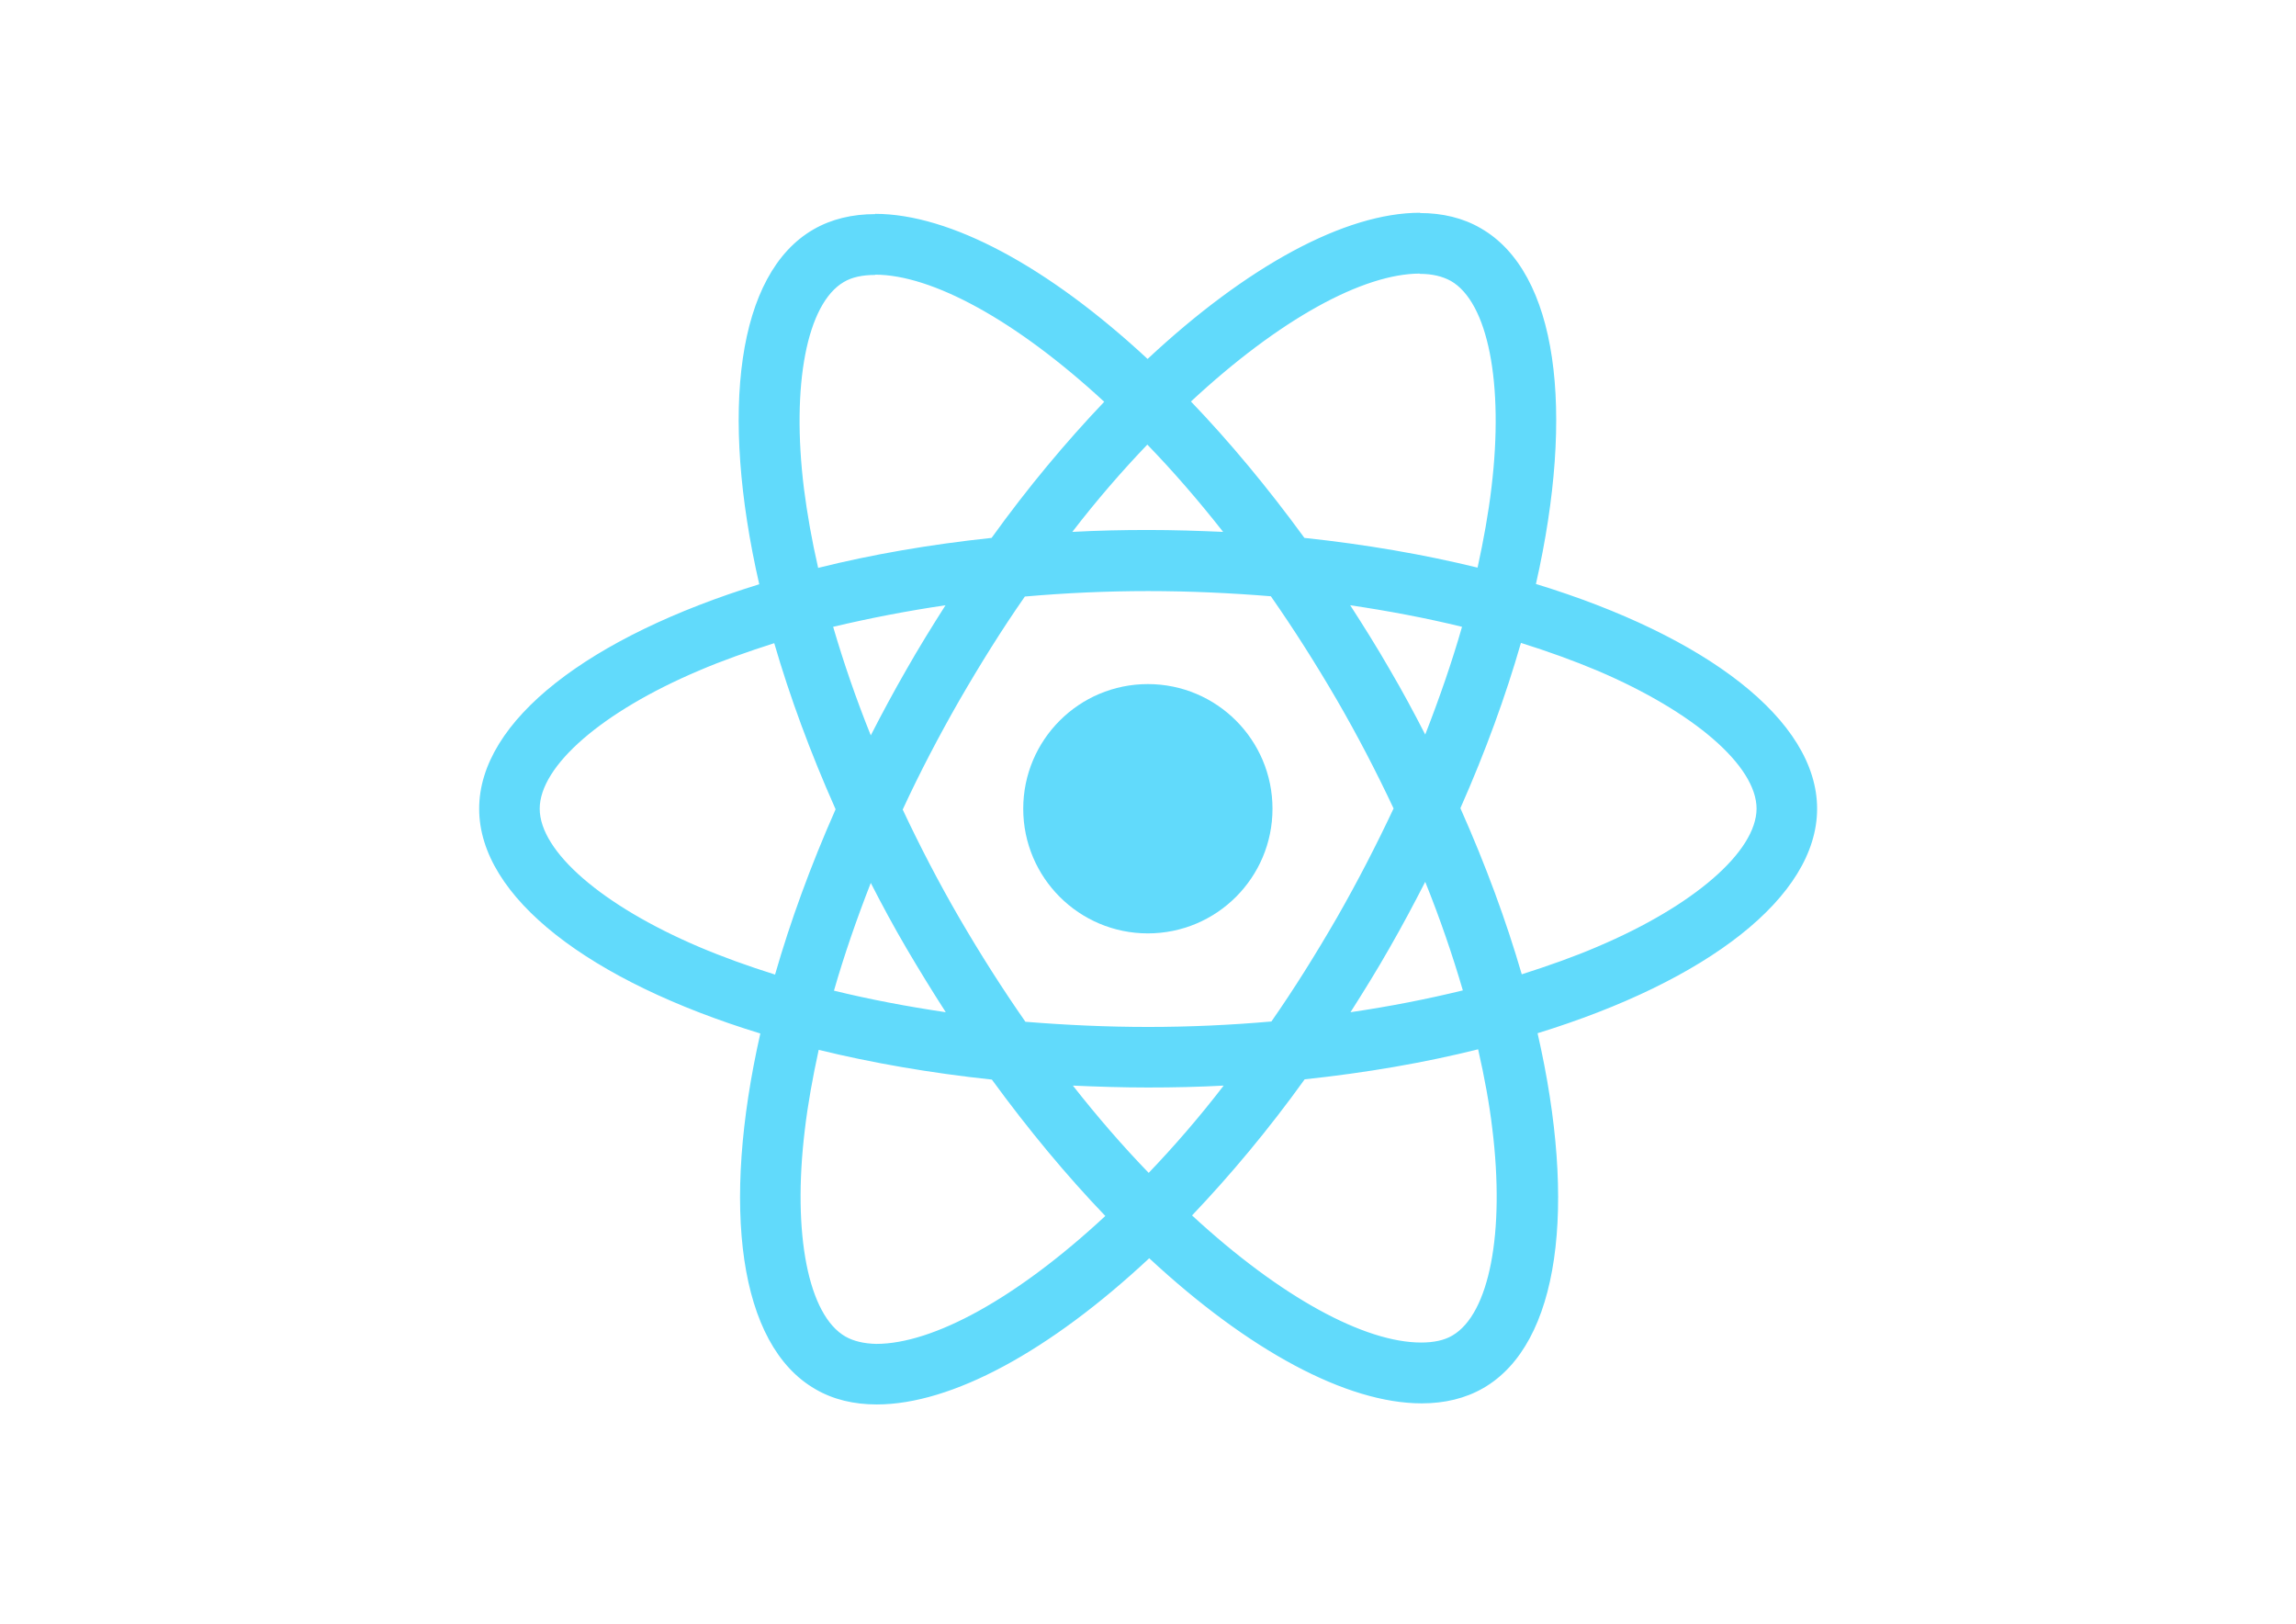
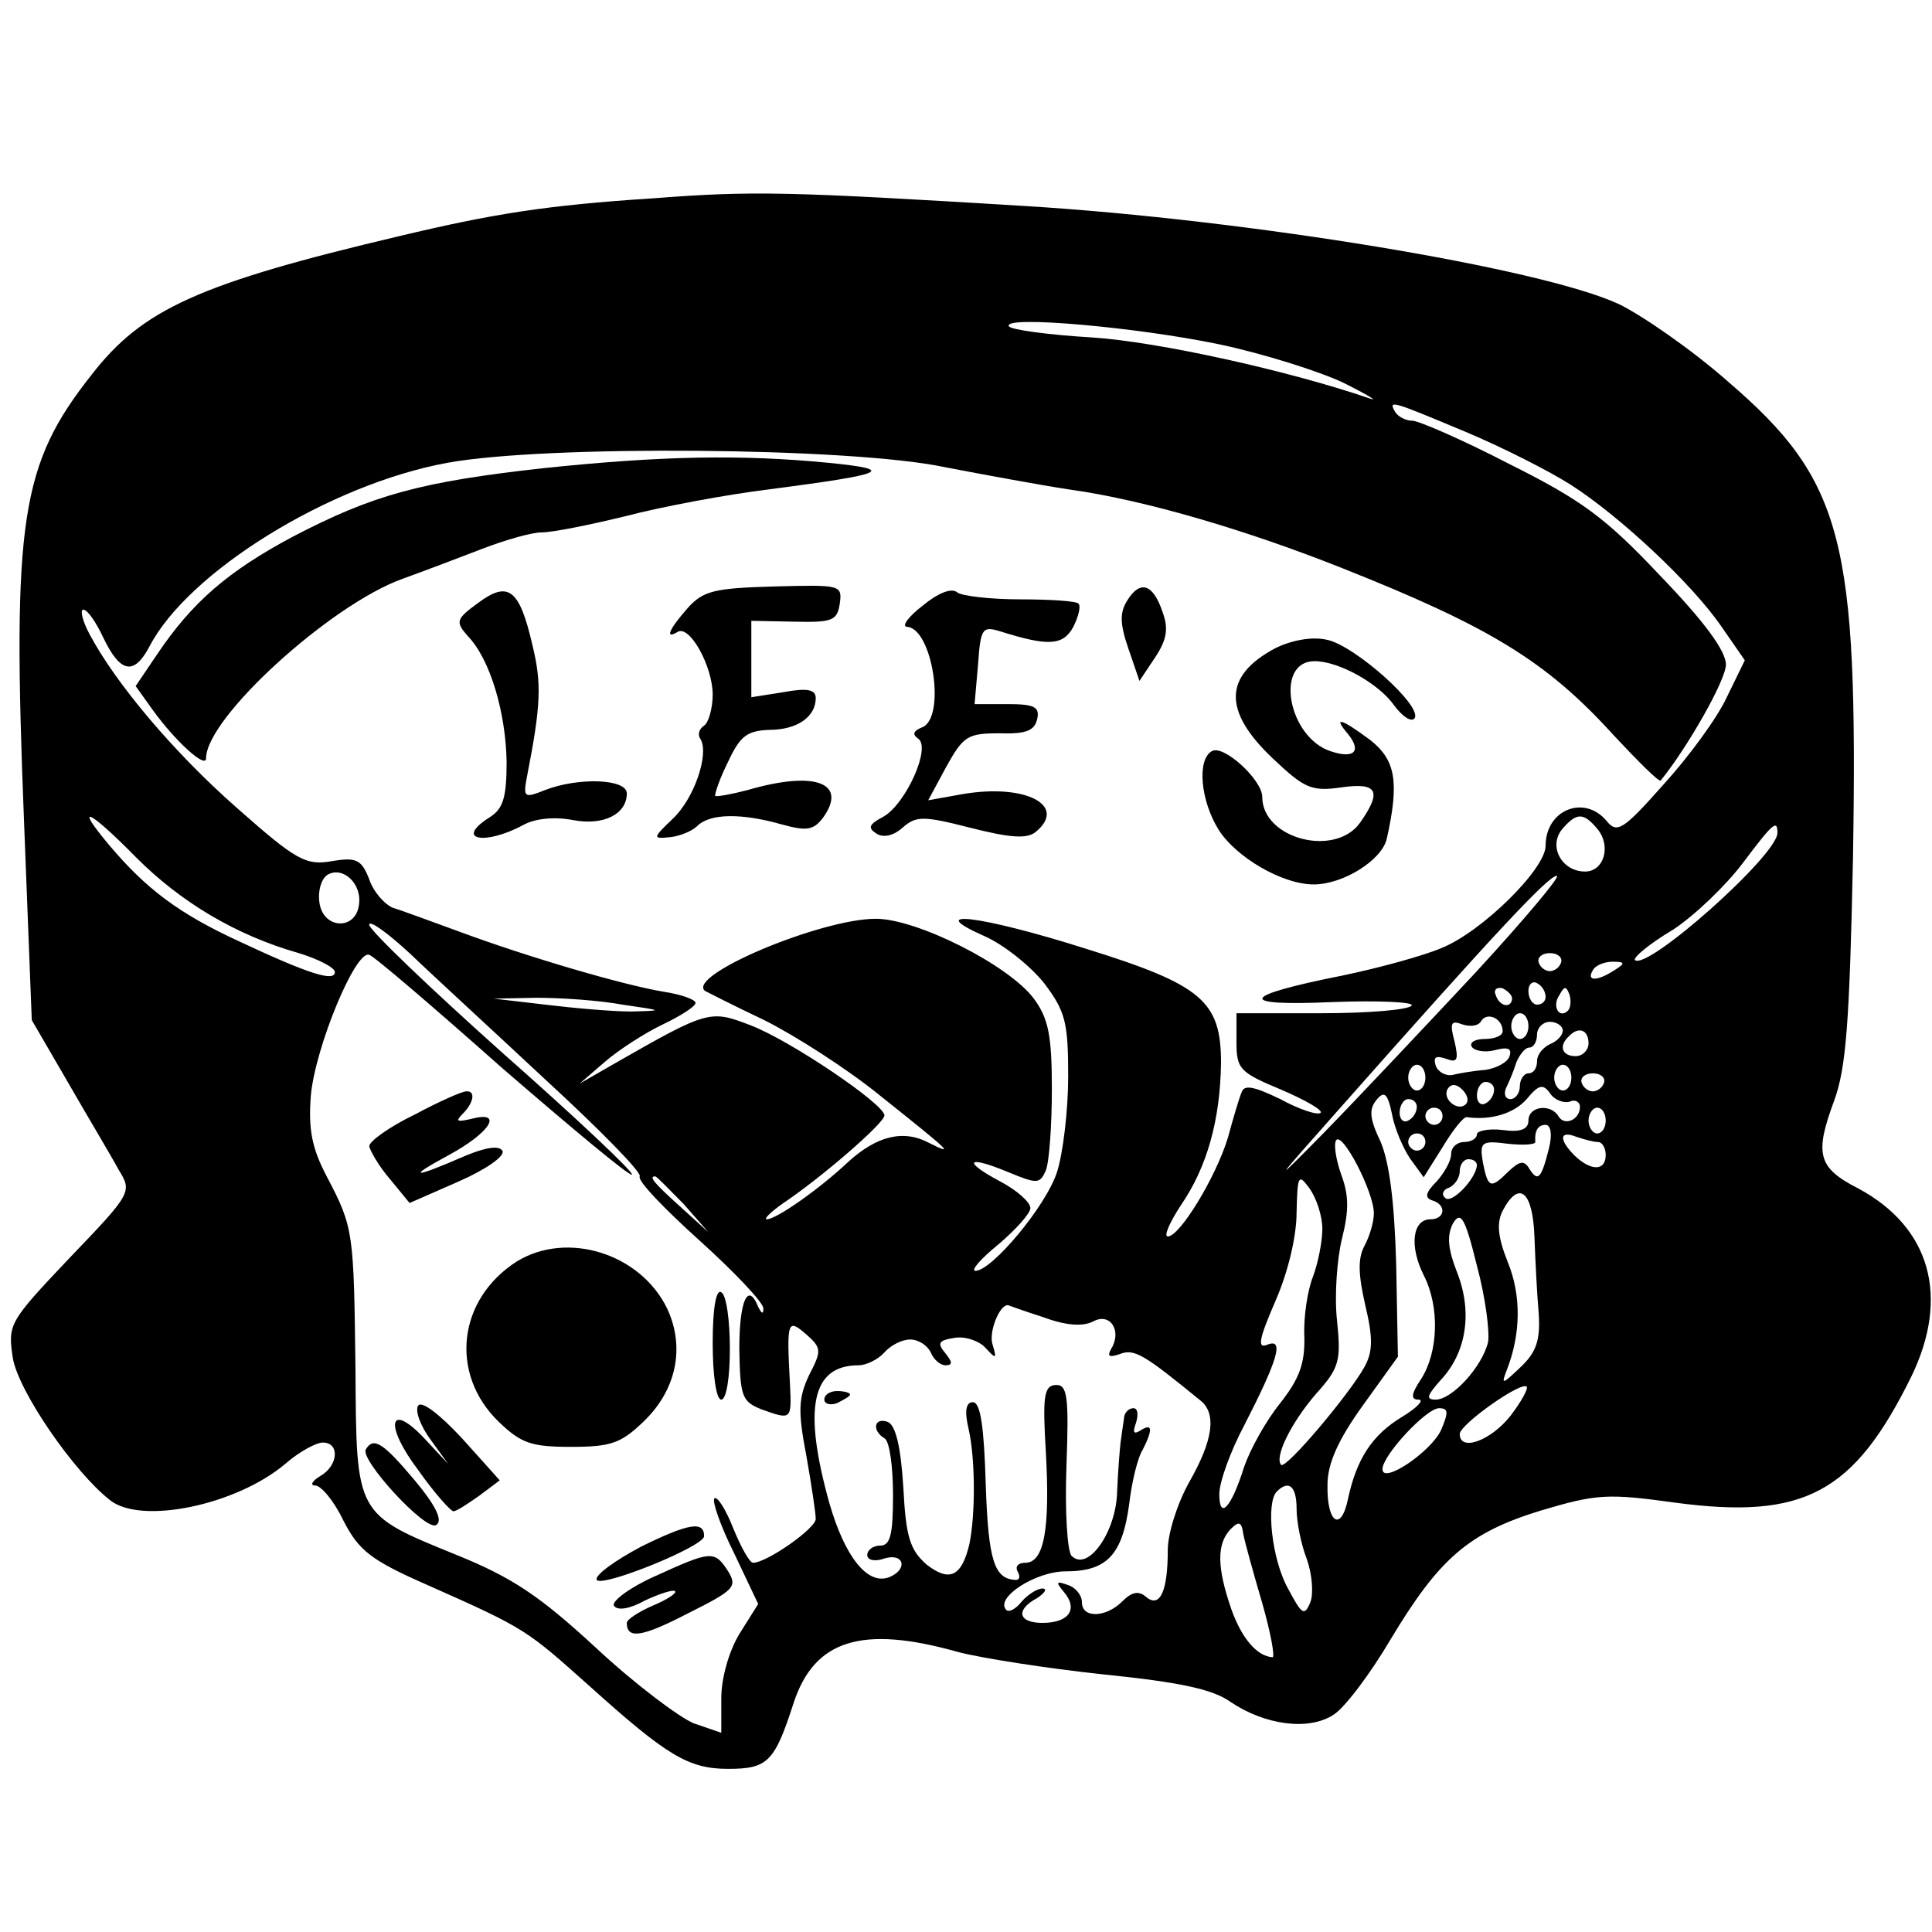
- <svg xmlns="http://www.w3.org/2000/svg" viewBox="0 0 841.9 595.3">
-   <g fill="#61DAFB">
-     <path d="M666.3 296.5c0-32.5-40.7-63.3-103.1-82.4 14.4-63.6 8-114.2-20.2-130.4-6.5-3.8-14.1-5.6-22.4-5.6v22.3c4.6 0 8.3.9 11.4 2.6 13.6 7.8 19.5 37.5 14.9 75.7-1.1 9.4-2.9 19.3-5.1 29.4-19.6-4.8-41-8.5-63.5-10.9-13.5-18.5-27.5-35.3-41.6-50 32.6-30.3 63.2-46.9 84-46.9V78c-27.5 0-63.5 19.6-99.9 53.6-36.4-33.8-72.4-53.2-99.9-53.2v22.3c20.7 0 51.4 16.5 84 46.6-14 14.7-28 31.4-41.3 49.9-22.6 2.4-44 6.1-63.6 11-2.3-10-4-19.7-5.2-29-4.7-38.2 1.1-67.9 14.6-75.8 3-1.8 6.9-2.6 11.5-2.6V78.5c-8.4 0-16 1.8-22.6 5.6-28.1 16.2-34.4 66.7-19.9 130.1-62.2 19.2-102.7 49.9-102.7 82.3 0 32.5 40.7 63.3 103.1 82.4-14.4 63.6-8 114.2 20.2 130.4 6.5 3.8 14.1 5.6 22.5 5.6 27.5 0 63.5-19.6 99.9-53.6 36.4 33.8 72.4 53.2 99.9 53.2 8.4 0 16-1.8 22.6-5.6 28.1-16.2 34.4-66.7 19.9-130.1 62-19.1 102.5-49.9 102.5-82.3zm-130.2-66.7c-3.7 12.9-8.3 26.2-13.5 39.5-4.1-8-8.4-16-13.1-24-4.6-8-9.5-15.8-14.4-23.4 14.2 2.1 27.9 4.7 41 7.9zm-45.8 106.5c-7.8 13.5-15.8 26.3-24.1 38.2-14.9 1.3-30 2-45.2 2-15.1 0-30.2-.7-45-1.9-8.3-11.9-16.4-24.6-24.2-38-7.6-13.1-14.5-26.4-20.8-39.8 6.2-13.4 13.2-26.8 20.7-39.9 7.8-13.5 15.8-26.3 24.1-38.2 14.9-1.3 30-2 45.2-2 15.1 0 30.2.7 45 1.9 8.3 11.9 16.4 24.6 24.2 38 7.6 13.1 14.5 26.4 20.8 39.8-6.3 13.4-13.2 26.8-20.7 39.9zm32.3-13c5.4 13.4 10 26.8 13.8 39.8-13.1 3.2-26.9 5.9-41.2 8 4.9-7.7 9.8-15.6 14.4-23.7 4.6-8 8.9-16.1 13-24.1zM421.2 430c-9.3-9.6-18.6-20.3-27.8-32 9 .4 18.2.7 27.5.7 9.4 0 18.7-.2 27.8-.7-9 11.7-18.3 22.4-27.5 32zm-74.4-58.9c-14.2-2.1-27.9-4.7-41-7.9 3.7-12.9 8.3-26.2 13.5-39.5 4.1 8 8.4 16 13.1 24 4.7 8 9.5 15.8 14.4 23.4zM420.7 163c9.3 9.6 18.6 20.3 27.8 32-9-.4-18.2-.7-27.5-.7-9.4 0-18.7.2-27.8.7 9-11.7 18.3-22.4 27.5-32zm-74 58.9c-4.9 7.7-9.8 15.6-14.4 23.7-4.6 8-8.9 16-13 24-5.4-13.4-10-26.8-13.8-39.8 13.1-3.1 26.9-5.8 41.2-7.9zm-90.5 125.2c-35.4-15.1-58.3-34.9-58.3-50.6 0-15.7 22.9-35.6 58.3-50.6 8.6-3.7 18-7 27.7-10.1 5.7 19.6 13.2 40 22.5 60.9-9.2 20.8-16.6 41.1-22.2 60.6-9.9-3.1-19.3-6.5-28-10.2zM310 490c-13.6-7.8-19.5-37.5-14.9-75.7 1.1-9.4 2.9-19.3 5.1-29.4 19.6 4.8 41 8.5 63.5 10.9 13.5 18.5 27.5 35.3 41.6 50-32.6 30.3-63.2 46.9-84 46.9-4.5-.1-8.3-1-11.3-2.7zm237.2-76.2c4.7 38.2-1.1 67.9-14.6 75.8-3 1.8-6.9 2.6-11.5 2.6-20.7 0-51.4-16.5-84-46.6 14-14.7 28-31.4 41.3-49.9 22.6-2.4 44-6.1 63.6-11 2.3 10.1 4.1 19.8 5.2 29.1zm38.5-66.7c-8.6 3.7-18 7-27.7 10.1-5.7-19.6-13.2-40-22.5-60.9 9.2-20.8 16.6-41.1 22.2-60.6 9.9 3.1 19.3 6.5 28.1 10.2 35.4 15.1 58.3 34.9 58.3 50.6-.1 15.7-23 35.6-58.4 50.6zM320.8 78.4z" />
-     <circle cx="420.9" cy="296.5" r="45.7" />
-     <path d="M520.5 78.1z" />
+ <svg xmlns="http://www.w3.org/2000/svg" version="1.0" width="225pt" height="225pt" viewBox="0 0 225 225" preserveAspectRatio="xMidYMid meet">
+   <g transform="translate(0,225) scale(0.1,-0.1)" fill="#000000" stroke="none">
+     <path d="M760 2019 c-124 -8 -186 -18 -295 -44 -233 -55 -299 -85 -358 -161 -83 -105 -93 -169 -79 -521 l9 -231 43 -74 c23 -40 50 -85 58 -100 16 -26 16 -27 -57 -103 -71 -75 -72 -77 -66 -117 7 -39 71 -132 113 -165 36 -29 147 -6 204 42 16 14 36 25 44 25 20 0 18 -27 -3 -39 -10 -6 -12 -11 -6 -11 7 0 22 -18 33 -41 18 -35 32 -46 98 -75 115 -51 115 -52 189 -118 90 -81 115 -96 161 -96 46 0 54 8 76 76 24 74 79 92 192 60 27 -7 103 -19 169 -26 88 -9 127 -17 148 -32 40 -27 91 -34 120 -15 13 8 43 48 66 87 57 95 91 125 176 151 64 19 77 20 156 9 150 -20 208 11 275 147 45 93 22 174 -62 219 -47 24 -51 40 -28 102 14 38 18 91 22 284 6 370 -11 438 -146 554 -42 37 -100 77 -127 90 -91 42 -431 98 -690 114 -279 17 -318 18 -435 9z m660 -170 c52 -11 118 -32 145 -45 28 -14 41 -22 30 -18 -93 32 -246 66 -323 71 -51 3 -95 9 -97 13 -8 13 149 -1 245 -21z m287 -102 c43 -18 98 -46 123 -62 56 -36 140 -114 175 -165 l27 -39 -21 -43 c-11 -24 -44 -69 -74 -102 -47 -53 -54 -57 -66 -42 -26 31 -71 13 -71 -29 0 -27 -74 -100 -121 -119 -21 -9 -72 -23 -115 -32 -121 -24 -125 -36 -12 -31 54 2 95 0 92 -4 -3 -5 -50 -9 -105 -9 l-99 0 0 -34 c0 -31 4 -35 52 -55 28 -12 49 -24 46 -27 -4 -3 -25 4 -47 16 -31 15 -42 17 -45 8 -3 -7 -10 -31 -16 -53 -14 -46 -56 -115 -70 -115 -5 0 2 16 15 36 31 45 46 100 47 166 0 72 -22 91 -157 133 -123 39 -191 47 -119 15 23 -10 54 -35 70 -55 25 -33 28 -46 28 -109 0 -39 -6 -89 -13 -111 -13 -40 -76 -115 -95 -115 -6 0 6 14 27 31 20 17 37 36 37 42 0 7 -16 21 -35 31 -45 24 -39 31 9 11 34 -14 37 -14 44 2 4 10 7 53 7 95 0 62 -4 82 -21 105 -29 39 -136 93 -184 93 -64 0 -221 -66 -199 -84 2 -1 33 -17 69 -34 36 -18 97 -57 135 -88 84 -67 87 -70 57 -55 -30 16 -61 8 -94 -22 -34 -32 -84 -67 -95 -67 -4 0 4 8 18 18 45 30 119 94 119 103 0 13 -109 87 -156 105 -47 18 -49 18 -159 -45 l-40 -23 29 25 c16 14 47 34 68 44 21 10 38 21 38 25 0 4 -17 10 -37 13 -48 8 -160 41 -238 70 -33 12 -68 25 -78 28 -9 4 -22 18 -27 33 -9 23 -15 26 -44 21 -30 -5 -41 1 -110 62 -74 65 -142 146 -172 203 -8 15 -11 28 -7 28 5 0 15 -15 23 -32 20 -42 36 -45 54 -11 45 87 210 189 347 214 114 21 471 18 579 -5 47 -9 112 -21 145 -26 87 -12 206 -47 319 -92 171 -68 237 -108 315 -194 29 -31 53 -55 55 -53 31 38 76 117 76 135 0 16 -25 50 -77 104 -64 68 -92 88 -176 130 -54 28 -105 50 -112 50 -8 0 -17 5 -20 10 -9 15 -4 13 82 -23z m-1548 -496 c51 -51 115 -90 189 -111 23 -7 42 -17 42 -22 0 -12 -31 -2 -110 35 -72 33 -110 62 -153 113 -42 50 -23 41 32 -15z m1701 34 c17 -20 8 -50 -14 -50 -27 0 -43 29 -27 49 17 20 25 20 41 1z m210 -5 c0 -26 -152 -161 -166 -148 -2 3 17 19 44 35 26 17 62 52 81 77 36 48 41 52 41 36z m-1652 -84 c-4 -30 -42 -28 -46 3 -2 13 2 27 9 32 18 11 41 -10 37 -35z m1301 -78 c-57 -61 -137 -146 -177 -187 -63 -64 -60 -60 19 29 177 200 242 270 252 270 5 0 -37 -50 -94 -112z m-1082 -127 c62 -57 111 -107 108 -111 -3 -5 29 -38 70 -75 41 -37 75 -73 74 -79 0 -7 -2 -6 -6 2 -12 30 -22 7 -22 -49 1 -55 3 -61 25 -70 36 -13 36 -13 34 29 -4 74 -3 77 19 58 18 -16 18 -19 3 -48 -12 -26 -13 -41 -3 -93 6 -34 11 -67 11 -74 0 -11 -57 -51 -73 -51 -4 0 -14 18 -23 40 -9 23 -19 38 -22 35 -3 -3 7 -32 23 -64 l28 -59 -22 -35 c-12 -20 -21 -51 -21 -75 l0 -40 -32 11 c-17 7 -69 46 -114 88 -66 61 -98 82 -162 108 -118 48 -117 46 -118 215 -2 161 -2 166 -33 225 -18 34 -22 56 -19 95 5 56 52 170 68 164 5 -1 75 -61 155 -132 81 -70 148 -126 151 -124 2 3 -66 67 -151 142 -85 76 -155 143 -155 149 0 6 21 -9 48 -34 26 -25 98 -91 159 -148z m1181 138 c-2 -6 -8 -10 -13 -10 -5 0 -11 4 -13 10 -2 6 4 11 13 11 9 0 15 -5 13 -11z m62 -9 c-20 -13 -33 -13 -25 0 3 6 14 10 23 10 15 0 15 -2 2 -10z m-80 -31 c0 -5 -4 -9 -10 -9 -5 0 -10 7 -10 16 0 8 5 12 10 9 6 -3 10 -10 10 -16z m-39 -2 c-1 -12 -15 -9 -19 4 -3 6 1 10 8 8 6 -3 11 -8 11 -12z m65 -14 c-10 -10 -19 5 -10 18 6 11 8 11 12 0 2 -7 1 -15 -2 -18z m-1101 7 c48 -7 48 -7 10 -8 -22 0 -67 4 -100 8 l-60 7 50 1 c28 0 73 -3 100 -8z m1025 -31 c0 -5 -9 -9 -21 -9 -11 0 -18 -4 -15 -9 3 -5 16 -7 27 -4 15 4 20 2 17 -7 -2 -7 -15 -14 -28 -16 -14 -1 -31 -4 -39 -6 -7 -1 -16 3 -19 11 -3 10 0 12 12 8 13 -5 15 -2 10 20 -6 22 -4 25 9 20 9 -3 19 -2 22 4 7 11 25 3 25 -12z m30 6 c0 -8 -4 -15 -10 -15 -5 0 -10 7 -10 15 0 8 5 15 10 15 6 0 10 -7 10 -15z m40 -5 c0 -6 -7 -13 -15 -16 -8 -4 -15 -12 -15 -20 0 -8 -4 -14 -10 -14 -5 0 -10 -7 -10 -15 0 -8 -5 -15 -11 -15 -6 0 -8 6 -5 13 3 6 9 20 12 30 4 9 10 17 15 17 5 0 9 7 9 15 0 8 7 15 15 15 8 0 15 -5 15 -10z m30 -15 c0 -8 -7 -15 -15 -15 -16 0 -20 12 -8 23 11 12 23 8 23 -8z m-190 -40 c0 -8 -4 -15 -10 -15 -5 0 -10 7 -10 15 0 8 5 15 10 15 6 0 10 -7 10 -15z m170 0 c0 -8 -4 -15 -10 -15 -5 0 -10 7 -10 15 0 8 5 15 10 15 6 0 10 -7 10 -15z m38 -6 c-2 -6 -8 -10 -13 -10 -5 0 -11 4 -13 10 -2 6 4 11 13 11 9 0 15 -5 13 -11z m-161 -25 c-9 -9 -28 6 -21 18 4 6 10 6 17 -1 6 -6 8 -13 4 -17z m33 17 c0 -6 -4 -13 -10 -16 -5 -3 -10 1 -10 9 0 9 5 16 10 16 6 0 10 -4 10 -9z m88 -14 c6 3 12 0 12 -6 0 -15 -18 -23 -25 -11 -9 15 -35 12 -35 -5 0 -10 -9 -14 -30 -11 -16 2 -30 -1 -30 -5 0 -5 -7 -9 -15 -9 -8 0 -15 -6 -15 -14 0 -8 -8 -22 -17 -32 -13 -13 -14 -19 -5 -22 17 -5 15 -22 -2 -22 -21 0 -25 -31 -8 -65 19 -37 17 -90 -3 -121 -12 -18 -12 -24 -3 -24 7 0 -1 -9 -19 -20 -35 -21 -53 -49 -63 -95 -8 -40 -25 -29 -24 16 0 25 13 53 41 92 l41 57 -2 107 c-2 74 -8 119 -18 143 -13 27 -14 38 -5 49 9 11 13 8 18 -16 3 -17 13 -40 21 -52 l16 -22 22 35 c12 20 24 35 28 35 28 -4 55 4 70 21 14 17 19 18 27 7 5 -8 16 -12 23 -10z m-178 -6 c0 -6 -4 -13 -10 -16 -5 -3 -10 1 -10 9 0 9 5 16 10 16 6 0 10 -4 10 -9z m30 -11 c0 -5 -4 -10 -10 -10 -5 0 -10 5 -10 10 0 6 5 10 10 10 6 0 10 -4 10 -10z m190 -5 c0 -8 -4 -15 -10 -15 -5 0 -10 7 -10 15 0 8 5 15 10 15 6 0 10 -7 10 -15z m-66 -32 c-9 -36 -13 -40 -23 -24 -6 10 -11 9 -24 -3 -21 -21 -24 -20 -30 10 -4 24 -2 26 29 22 18 -2 32 -1 32 2 -1 13 3 20 12 20 6 0 8 -11 4 -27z m-204 -76 c0 -10 -5 -27 -11 -38 -8 -15 -7 -34 1 -69 9 -38 9 -54 -1 -72 -17 -31 -91 -119 -97 -114 -8 9 11 48 40 82 28 31 30 39 25 87 -3 28 0 71 6 95 8 32 8 50 -1 74 -6 17 -9 35 -6 40 7 11 44 -60 44 -85z m60 83 c0 -5 -4 -10 -10 -10 -5 0 -10 5 -10 10 0 6 5 10 10 10 6 0 10 -4 10 -10z m201 0 c5 0 9 -7 9 -15 0 -19 -17 -19 -36 -1 -19 19 -18 30 2 22 9 -3 20 -6 25 -6z m-141 -27 c-1 -16 -30 -46 -37 -38 -5 4 -2 10 5 12 6 3 12 11 12 19 0 8 5 14 10 14 6 0 10 -3 10 -7z m-924 -45 l29 -33 -32 29 c-31 28 -38 36 -30 36 2 0 16 -15 33 -32z m744 -29 c0 -15 -5 -40 -11 -56 -6 -15 -11 -46 -10 -69 1 -32 -6 -50 -28 -78 -17 -21 -35 -54 -42 -74 -15 -48 -29 -63 -29 -32 0 14 13 50 29 80 39 76 47 102 27 94 -12 -5 -10 6 9 50 15 34 25 76 25 104 1 43 2 46 15 28 8 -11 15 -32 15 -47z m247 -9 c1 -27 3 -68 5 -90 2 -31 -3 -45 -21 -62 -22 -21 -23 -21 -16 -3 16 41 17 86 1 125 -12 30 -13 46 -6 60 19 36 35 23 37 -30z m-54 -123 c-7 -29 -42 -67 -61 -67 -12 0 -10 5 6 23 30 32 37 79 19 125 -11 28 -12 43 -5 57 9 15 14 8 28 -49 10 -37 15 -77 13 -89z m-518 29 c27 -10 46 -11 58 -5 20 11 34 -11 21 -32 -5 -9 -2 -10 10 -6 17 7 29 -1 94 -54 19 -15 15 -46 -13 -95 -14 -25 -25 -60 -25 -79 0 -48 -9 -68 -25 -55 -9 8 -17 6 -28 -5 -19 -19 -47 -20 -47 -1 0 8 -7 17 -16 20 -14 5 -15 4 -5 -8 17 -20 6 -36 -25 -36 -28 0 -32 15 -6 29 9 6 12 11 6 11 -6 0 -17 -7 -24 -15 -7 -9 -15 -13 -18 -10 -14 14 34 45 69 45 48 0 66 19 74 78 3 26 10 55 16 64 12 24 11 31 -3 22 -8 -5 -9 -2 -5 9 3 10 2 17 -3 17 -6 0 -11 -6 -11 -12 -1 -7 -3 -20 -4 -28 -1 -8 -3 -34 -4 -57 -1 -47 -34 -94 -53 -75 -5 5 -8 52 -6 105 3 82 1 95 -13 94 -13 -1 -15 -13 -11 -78 5 -90 -2 -129 -24 -129 -8 0 -12 -4 -9 -10 3 -5 3 -10 -2 -10 -25 1 -32 22 -35 111 -2 67 -6 96 -15 96 -8 0 -10 -10 -5 -31 8 -35 8 -100 1 -134 -9 -38 -23 -45 -50 -24 -19 17 -24 31 -27 90 -3 48 -9 72 -18 76 -16 6 -19 -10 -4 -19 6 -3 10 -33 10 -66 0 -46 -3 -59 -15 -59 -8 0 -15 -5 -15 -11 0 -6 9 -8 20 -4 23 7 28 -13 5 -22 -25 -9 -51 24 -69 86 -31 111 -21 161 34 161 9 0 23 7 30 15 7 8 20 15 30 15 10 0 20 -7 24 -15 3 -8 11 -15 17 -15 9 0 8 4 0 14 -10 12 -8 15 11 18 13 2 29 -4 36 -12 12 -13 13 -13 8 4 -5 14 8 47 18 46 0 0 19 -7 41 -14z m544 -115 c-23 -29 -59 -42 -59 -21 0 11 72 62 78 55 2 -2 -6 -17 -19 -34z m-81 -17 c-12 -25 -68 -63 -68 -45 0 16 51 71 66 71 11 0 11 -5 2 -26z m-168 -91 c0 -15 5 -41 12 -59 6 -17 8 -40 4 -50 -7 -17 -10 -14 -26 16 -19 34 -26 100 -13 113 14 14 23 6 23 -20z m-40 -110 c10 -35 15 -63 12 -63 -18 1 -36 22 -48 56 -17 49 -17 76 -1 93 10 10 13 9 15 -6 2 -10 12 -46 22 -80z" />
+     <path d="M635 1705 c-145 -16 -200 -31 -294 -80 -75 -40 -117 -76 -158 -137 l-25 -37 20 -28 c26 -36 62 -69 62 -56 0 47 145 179 229 209 25 9 67 25 93 35 26 10 57 19 69 19 13 0 57 9 98 19 42 11 117 25 166 31 138 18 150 23 70 31 -103 10 -195 8 -330 -6z" />
+     <path d="M557 1548 c-26 -19 -27 -22 -12 -39 26 -27 44 -89 45 -146 0 -42 -4 -55 -20 -65 -41 -26 -6 -33 39 -9 14 8 37 10 58 6 36 -7 63 7 63 31 0 17 -56 19 -95 4 -25 -10 -26 -9 -21 17 16 82 17 107 6 152 -15 65 -28 75 -63 49z" />
+     <path d="M801 1542 c-22 -25 -27 -37 -12 -28 14 9 41 -40 41 -73 0 -16 -5 -33 -10 -36 -6 -4 -8 -11 -4 -16 10 -18 -8 -70 -33 -93 -23 -22 -23 -23 -3 -21 11 1 26 7 32 13 15 15 52 15 98 2 29 -8 37 -7 48 7 30 41 -8 56 -87 33 -19 -5 -36 -8 -38 -7 -1 2 5 20 15 40 14 30 22 36 48 37 32 0 54 15 54 37 0 10 -10 12 -37 7 l-38 -6 0 45 0 44 50 -1 c44 -1 50 1 53 21 3 22 1 22 -77 20 -69 -2 -82 -5 -100 -25z" />
+     <path d="M1075 1545 c-17 -13 -25 -24 -19 -25 30 -1 46 -106 18 -117 -10 -4 -12 -8 -5 -13 16 -10 -14 -76 -40 -91 -17 -9 -19 -13 -8 -20 8 -5 20 -2 30 7 16 14 24 14 79 0 47 -12 66 -13 76 -5 38 31 -12 57 -86 44 l-39 -7 21 39 c20 36 25 39 62 39 31 -1 41 3 44 17 3 14 -4 17 -35 17 l-38 0 4 46 c3 42 5 45 25 39 57 -18 74 -17 86 5 6 12 9 24 6 27 -2 3 -33 5 -68 5 -35 0 -68 4 -73 8 -7 6 -23 -1 -40 -15z" />
+     <path d="M1313 1551 c-9 -14 -9 -27 1 -56 l13 -38 18 27 c14 21 16 34 9 53 -11 33 -26 38 -41 14z" />
+     <path d="M1485 1495 c-60 -32 -61 -73 -3 -128 37 -35 45 -39 80 -34 42 6 48 -4 22 -41 -29 -41 -114 -19 -114 30 0 20 -46 62 -59 53 -17 -10 -13 -57 8 -91 20 -32 74 -64 111 -64 34 0 79 28 85 53 15 67 10 92 -19 115 -35 26 -44 28 -26 7 16 -20 7 -29 -20 -20 -50 16 -66 105 -19 105 28 0 75 -26 93 -52 9 -12 19 -19 23 -15 12 13 -70 86 -102 92 -18 4 -42 -1 -60 -10z" />
+     <path d="M483 952 c-29 -14 -53 -31 -53 -37 1 -5 11 -23 24 -38 l23 -28 57 25 c32 14 55 30 51 36 -4 6 -19 4 -43 -6 -62 -27 -69 -26 -19 1 48 26 64 52 26 42 -17 -4 -19 -3 -10 6 13 13 15 27 4 26 -5 0 -32 -12 -60 -27z" />
+     <path d="M602 781 c-69 -44 -79 -131 -21 -187 26 -25 38 -29 84 -29 46 0 58 4 84 29 39 37 49 87 28 132 -31 64 -116 91 -175 55z" />
+     <path d="M830 686 c0 -37 4 -66 10 -66 6 0 10 26 10 59 0 33 -4 63 -10 66 -6 4 -10 -18 -10 -59z" />
+     <path d="M487 613 c-4 -6 3 -24 14 -39 l21 -29 -27 29 c-42 45 -48 17 -8 -36 19 -27 38 -48 41 -48 4 0 17 9 30 18 l24 18 -44 49 c-26 28 -47 44 -51 38z" />
+     <path d="M426 562 c-7 -12 70 -96 82 -88 8 5 0 22 -25 52 -37 44 -48 51 -57 36z" />
+     <path d="M747 449 c-32 -17 -55 -34 -52 -39 6 -9 125 39 125 51 0 18 -18 15 -73 -12z" />
+     <path d="M762 414 c-29 -13 -50 -29 -47 -34 4 -6 18 -4 36 6 17 8 33 13 35 11 3 -2 -9 -10 -26 -17 -16 -7 -30 -16 -30 -20 0 -19 17 -17 71 11 54 27 58 31 47 49 -16 25 -20 24 -86 -6z" />
+     <path d="M960 620 c0 -5 7 -7 15 -4 8 4 15 8 15 10 0 2 -7 4 -15 4 -8 0 -15 -4 -15 -10z" />
  </g>
</svg>
